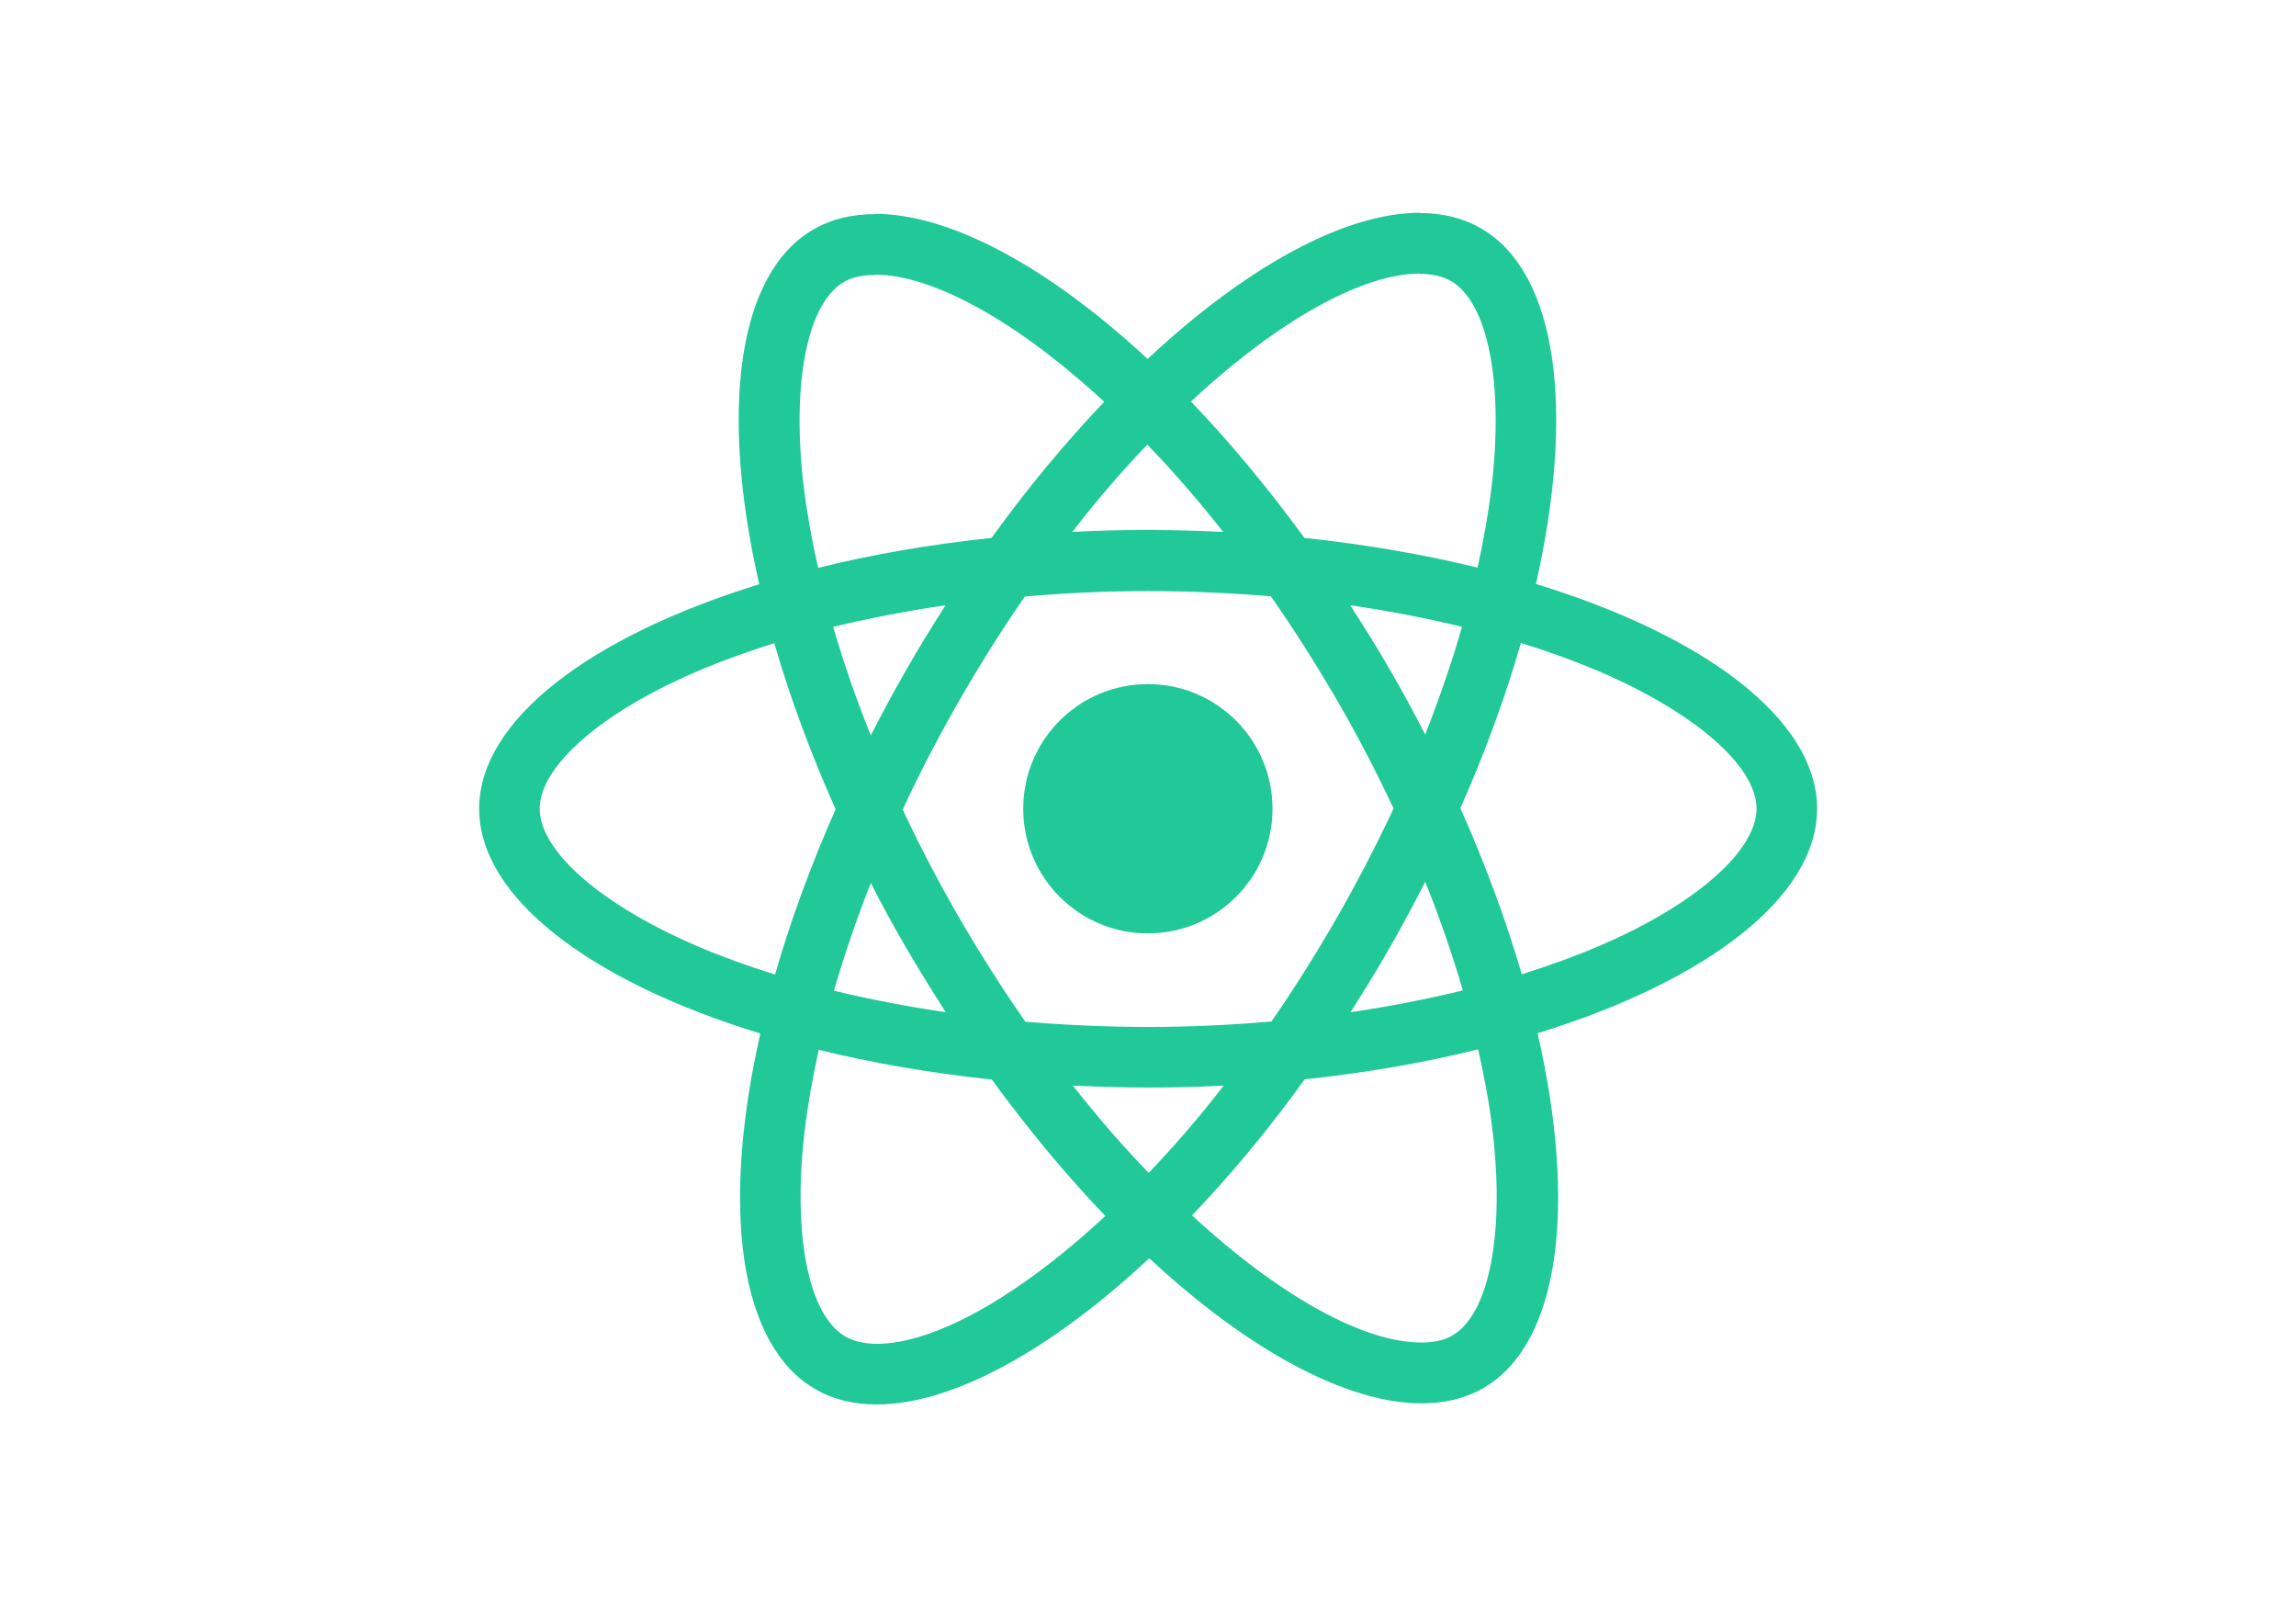
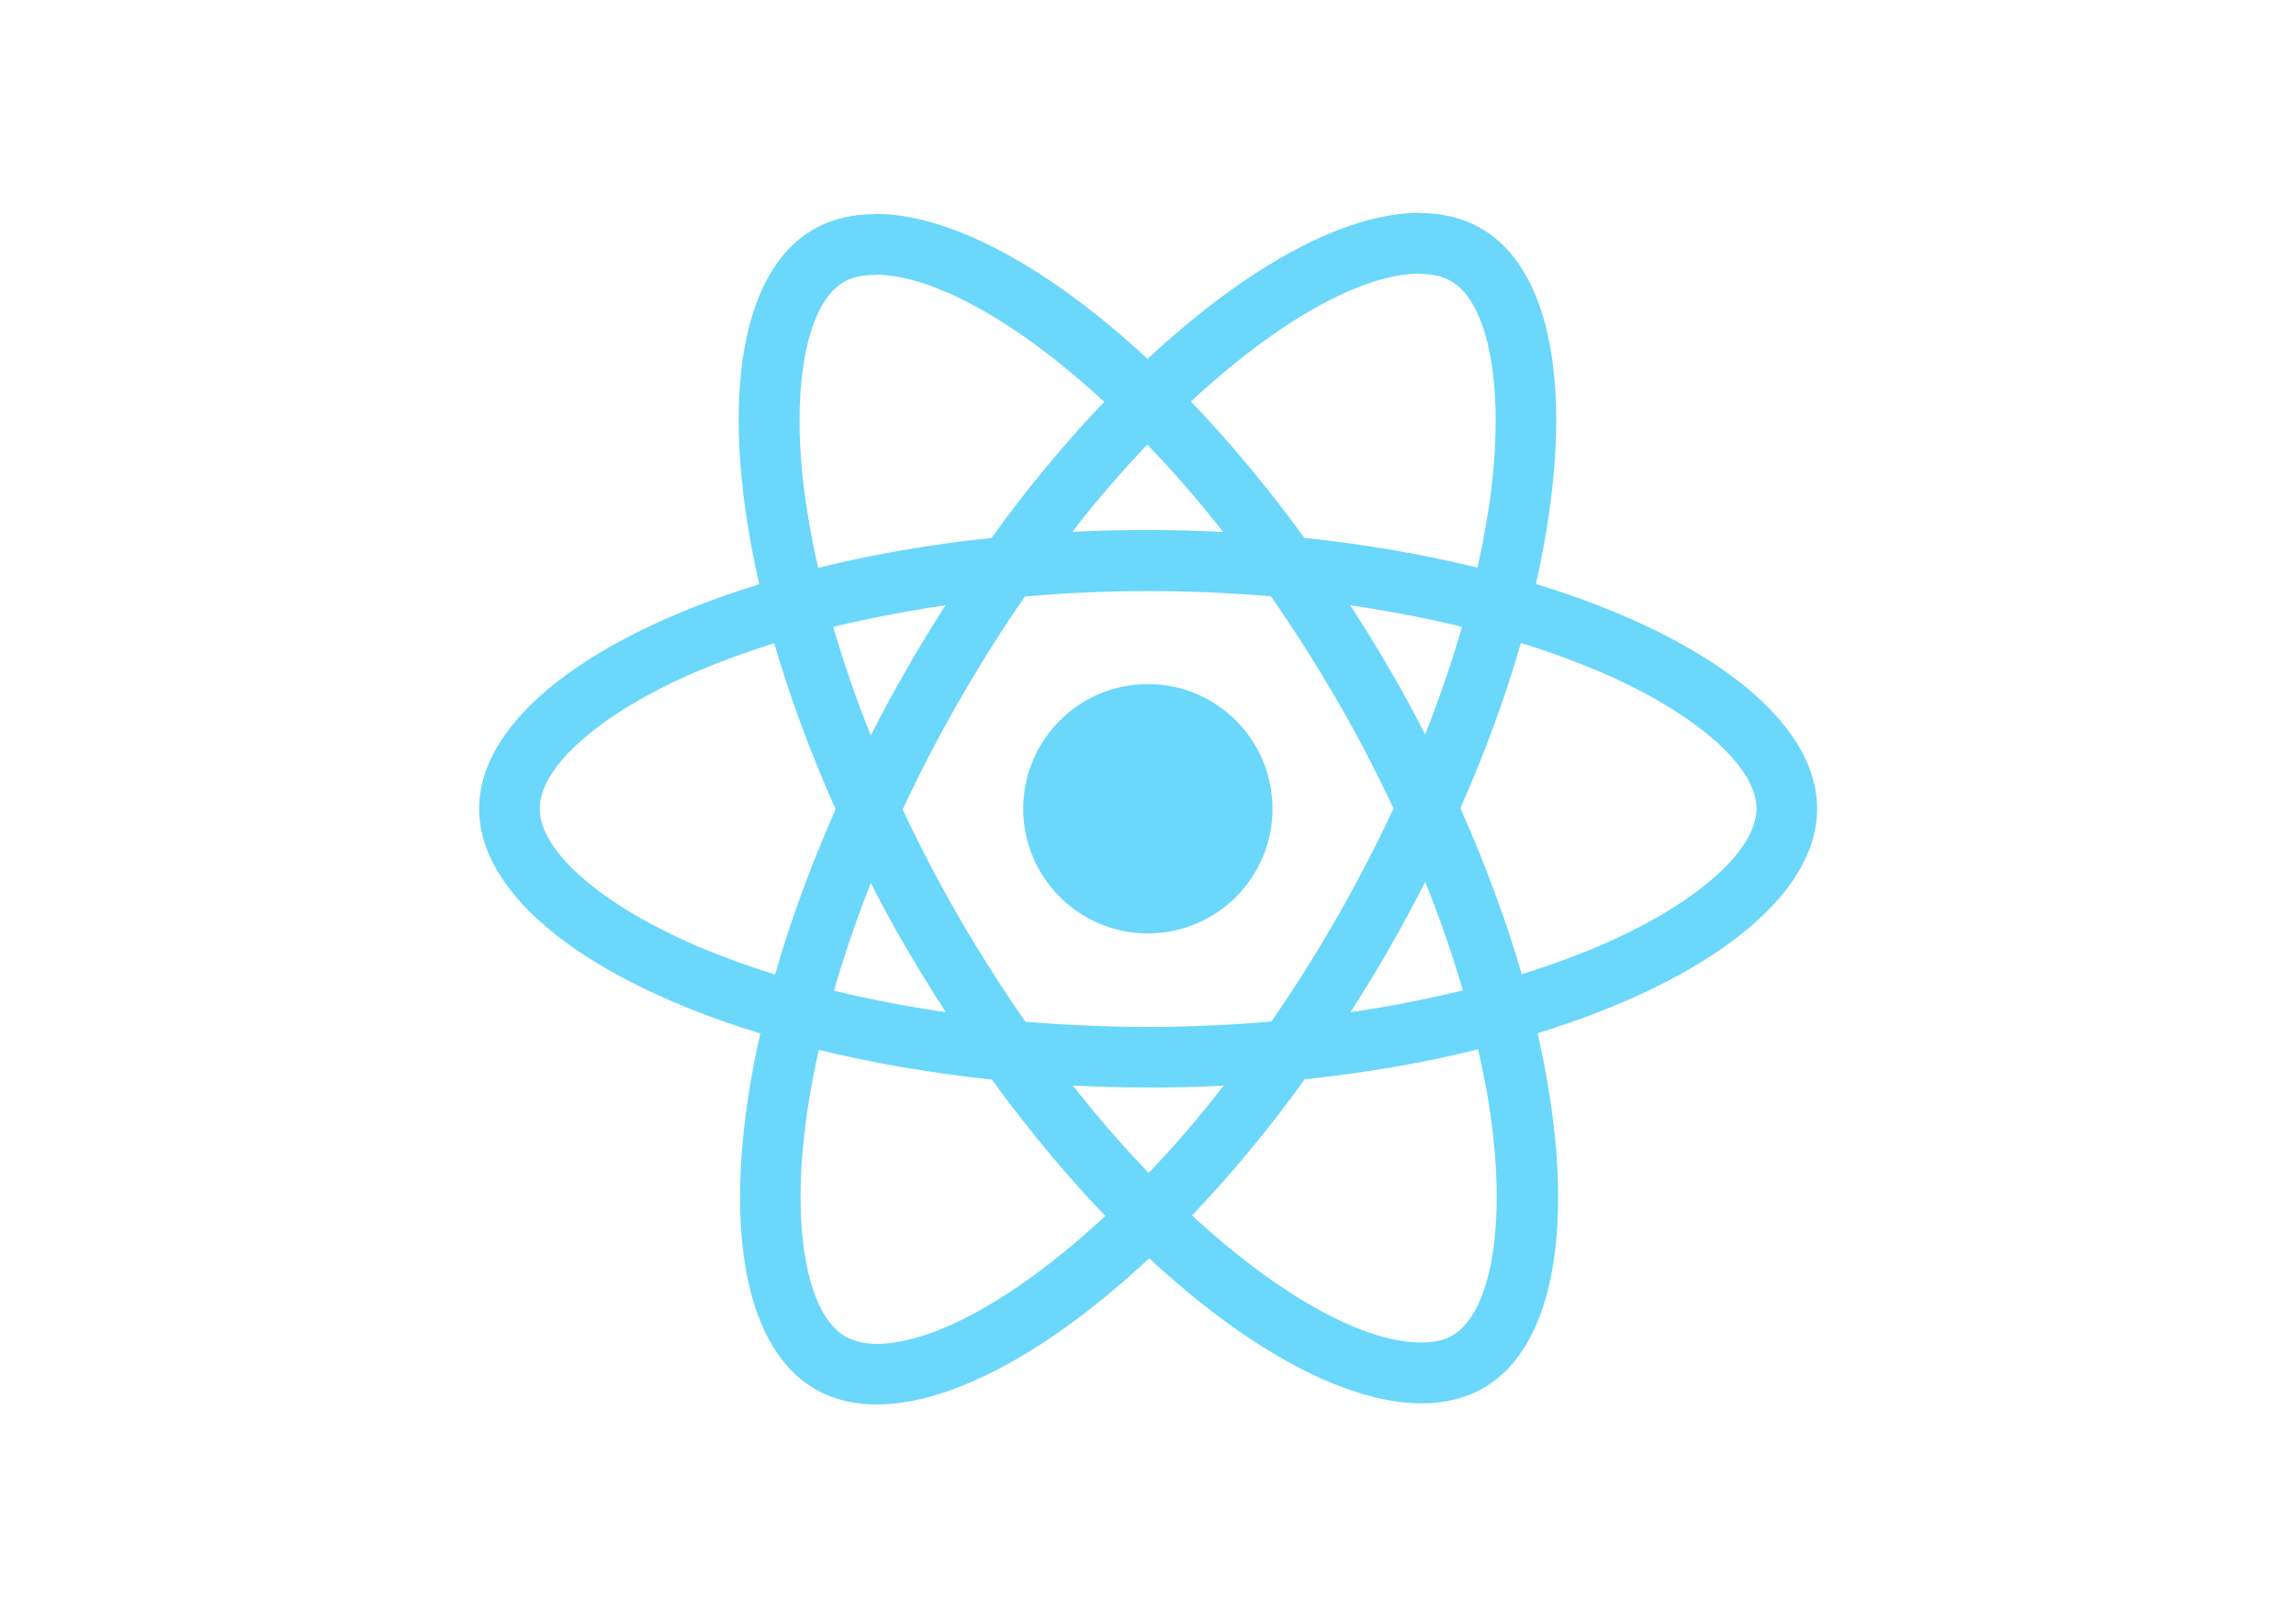
<svg xmlns="http://www.w3.org/2000/svg" viewBox="0 0 841.9 595.3">
-   <g>
-     <path fill="#20c997" d="M666.3 296.5c0-32.5-40.7-63.3-103.1-82.4 14.4-63.6 8-114.2-20.2-130.4-6.5-3.8-14.1-5.6-22.4-5.6v22.3c4.6 0 8.3.9 11.4 2.6 13.6 7.8 19.5 37.5 14.9 75.7-1.1 9.4-2.9 19.3-5.1 29.4-19.6-4.8-41-8.5-63.5-10.9-13.5-18.5-27.5-35.3-41.6-50 32.6-30.3 63.2-46.9 84-46.9V78c-27.5 0-63.5 19.6-99.9 53.6-36.4-33.8-72.4-53.2-99.9-53.2v22.3c20.7 0 51.4 16.5 84 46.6-14 14.7-28 31.4-41.3 49.9-22.6 2.4-44 6.1-63.6 11-2.3-10-4-19.7-5.2-29-4.7-38.2 1.1-67.9 14.6-75.8 3-1.8 6.9-2.6 11.5-2.6V78.5c-8.4 0-16 1.8-22.6 5.6-28.1 16.2-34.4 66.7-19.9 130.1-62.2 19.2-102.7 49.9-102.7 82.3 0 32.5 40.7 63.3 103.1 82.4-14.4 63.6-8 114.2 20.2 130.4 6.5 3.8 14.1 5.6 22.5 5.6 27.5 0 63.5-19.6 99.9-53.6 36.4 33.8 72.4 53.2 99.9 53.2 8.4 0 16-1.8 22.6-5.6 28.1-16.2 34.4-66.7 19.9-130.1 62-19.1 102.5-49.9 102.5-82.3zm-130.2-66.7c-3.7 12.9-8.3 26.2-13.5 39.5-4.1-8-8.4-16-13.1-24-4.6-8-9.5-15.8-14.4-23.4 14.2 2.1 27.9 4.7 41 7.9zm-45.8 106.5c-7.8 13.5-15.8 26.3-24.1 38.2-14.9 1.3-30 2-45.2 2-15.1 0-30.2-.7-45-1.9-8.3-11.9-16.4-24.6-24.2-38-7.6-13.1-14.5-26.4-20.8-39.8 6.2-13.4 13.2-26.8 20.7-39.9 7.8-13.5 15.8-26.3 24.1-38.2 14.9-1.3 30-2 45.2-2 15.1 0 30.2.7 45 1.9 8.3 11.9 16.4 24.6 24.2 38 7.6 13.1 14.5 26.4 20.8 39.8-6.3 13.4-13.2 26.8-20.7 39.9zm32.3-13c5.4 13.4 10 26.8 13.8 39.8-13.1 3.2-26.9 5.9-41.2 8 4.9-7.7 9.8-15.6 14.4-23.7 4.6-8 8.9-16.1 13-24.1zM421.2 430c-9.3-9.6-18.6-20.3-27.8-32 9 .4 18.2.7 27.5.7 9.4 0 18.7-.2 27.8-.7-9 11.7-18.3 22.4-27.5 32zm-74.4-58.9c-14.2-2.1-27.9-4.7-41-7.9 3.7-12.9 8.3-26.2 13.5-39.5 4.1 8 8.4 16 13.1 24 4.7 8 9.5 15.8 14.4 23.4zM420.7 163c9.3 9.6 18.6 20.3 27.8 32-9-.4-18.2-.7-27.5-.7-9.4 0-18.7.2-27.8.7 9-11.7 18.3-22.4 27.5-32zm-74 58.9c-4.9 7.7-9.8 15.6-14.4 23.7-4.6 8-8.9 16-13 24-5.4-13.4-10-26.8-13.8-39.8 13.1-3.1 26.9-5.8 41.2-7.9zm-90.5 125.2c-35.4-15.1-58.3-34.9-58.3-50.6 0-15.7 22.9-35.6 58.3-50.6 8.6-3.7 18-7 27.7-10.1 5.7 19.6 13.2 40 22.5 60.9-9.2 20.8-16.6 41.1-22.2 60.6-9.9-3.1-19.3-6.5-28-10.2zM310 490c-13.6-7.8-19.5-37.5-14.9-75.7 1.1-9.4 2.9-19.3 5.1-29.4 19.6 4.8 41 8.5 63.5 10.9 13.5 18.5 27.5 35.3 41.6 50-32.6 30.3-63.2 46.9-84 46.9-4.5-.1-8.3-1-11.3-2.7zm237.2-76.2c4.7 38.2-1.1 67.9-14.6 75.8-3 1.8-6.9 2.6-11.5 2.6-20.7 0-51.4-16.5-84-46.6 14-14.7 28-31.4 41.3-49.9 22.6-2.4 44-6.1 63.6-11 2.3 10.1 4.1 19.8 5.2 29.1zm38.5-66.7c-8.6 3.7-18 7-27.7 10.1-5.7-19.6-13.2-40-22.5-60.9 9.2-20.8 16.6-41.1 22.2-60.6 9.9 3.1 19.3 6.5 28.1 10.2 35.4 15.1 58.3 34.9 58.3 50.6-.1 15.7-23 35.6-58.4 50.6zM320.8 78.4z" />
-     <circle fill="#20c997" cx="420.9" cy="296.5" r="45.7" />
+   <g fill="hsl(195, 95%, 70%)">
+     <path d="M666.3 296.5c0-32.5-40.7-63.3-103.1-82.4 14.4-63.6 8-114.2-20.2-130.4-6.5-3.8-14.1-5.6-22.4-5.6v22.3c4.6 0 8.3.9 11.4 2.6 13.6 7.8 19.5 37.5 14.9 75.7-1.1 9.4-2.9 19.3-5.1 29.4-19.6-4.8-41-8.5-63.5-10.9-13.5-18.5-27.5-35.3-41.6-50 32.6-30.3 63.2-46.9 84-46.9V78c-27.5 0-63.5 19.6-99.9 53.6-36.4-33.8-72.4-53.2-99.9-53.2v22.3c20.7 0 51.4 16.5 84 46.6-14 14.7-28 31.4-41.3 49.9-22.6 2.4-44 6.1-63.6 11-2.3-10-4-19.7-5.2-29-4.7-38.2 1.1-67.9 14.6-75.8 3-1.8 6.9-2.6 11.5-2.6V78.5c-8.4 0-16 1.8-22.6 5.6-28.1 16.2-34.4 66.7-19.9 130.1-62.2 19.2-102.7 49.9-102.7 82.3 0 32.5 40.7 63.3 103.1 82.4-14.4 63.6-8 114.2 20.2 130.4 6.5 3.8 14.1 5.6 22.5 5.6 27.5 0 63.5-19.6 99.9-53.6 36.4 33.8 72.4 53.2 99.9 53.2 8.4 0 16-1.8 22.6-5.6 28.1-16.2 34.4-66.7 19.9-130.1 62-19.1 102.5-49.9 102.5-82.3zm-130.2-66.7c-3.7 12.9-8.3 26.2-13.5 39.5-4.1-8-8.4-16-13.1-24-4.6-8-9.5-15.8-14.4-23.4 14.2 2.1 27.9 4.7 41 7.9zm-45.8 106.5c-7.8 13.5-15.8 26.3-24.1 38.2-14.9 1.3-30 2-45.2 2-15.1 0-30.2-.7-45-1.9-8.3-11.9-16.4-24.6-24.2-38-7.6-13.1-14.5-26.4-20.8-39.8 6.2-13.4 13.2-26.8 20.7-39.9 7.8-13.5 15.8-26.3 24.1-38.2 14.9-1.3 30-2 45.2-2 15.1 0 30.2.7 45 1.9 8.3 11.9 16.4 24.6 24.2 38 7.6 13.1 14.5 26.4 20.8 39.8-6.3 13.4-13.2 26.8-20.7 39.9zm32.3-13c5.4 13.4 10 26.8 13.8 39.8-13.1 3.2-26.9 5.9-41.2 8 4.9-7.7 9.8-15.6 14.4-23.7 4.6-8 8.9-16.1 13-24.1zM421.2 430c-9.3-9.6-18.6-20.3-27.8-32 9 .4 18.2.7 27.5.7 9.4 0 18.7-.2 27.8-.7-9 11.7-18.3 22.4-27.5 32zm-74.4-58.9c-14.2-2.1-27.9-4.7-41-7.9 3.7-12.9 8.3-26.2 13.5-39.5 4.1 8 8.4 16 13.1 24 4.7 8 9.5 15.8 14.4 23.4zM420.7 163c9.3 9.6 18.6 20.3 27.8 32-9-.4-18.2-.7-27.5-.7-9.4 0-18.7.2-27.8.7 9-11.7 18.3-22.4 27.5-32zm-74 58.9c-4.9 7.7-9.8 15.6-14.4 23.7-4.6 8-8.9 16-13 24-5.4-13.4-10-26.8-13.8-39.8 13.1-3.1 26.9-5.8 41.2-7.9zm-90.5 125.2c-35.4-15.1-58.3-34.9-58.3-50.6 0-15.7 22.9-35.6 58.3-50.6 8.6-3.7 18-7 27.7-10.1 5.7 19.6 13.2 40 22.5 60.9-9.2 20.8-16.6 41.1-22.2 60.6-9.9-3.1-19.3-6.5-28-10.2zM310 490c-13.6-7.8-19.5-37.5-14.9-75.7 1.1-9.4 2.9-19.3 5.1-29.4 19.6 4.8 41 8.5 63.5 10.9 13.5 18.5 27.5 35.3 41.6 50-32.6 30.3-63.2 46.9-84 46.9-4.5-.1-8.3-1-11.3-2.7zm237.2-76.2c4.7 38.2-1.1 67.9-14.6 75.8-3 1.8-6.9 2.6-11.5 2.6-20.7 0-51.4-16.5-84-46.6 14-14.7 28-31.4 41.3-49.9 22.6-2.4 44-6.1 63.6-11 2.3 10.1 4.1 19.8 5.2 29.1zm38.5-66.7c-8.6 3.7-18 7-27.7 10.1-5.7-19.6-13.2-40-22.5-60.9 9.2-20.8 16.6-41.1 22.2-60.6 9.9 3.1 19.3 6.5 28.1 10.2 35.4 15.1 58.3 34.9 58.3 50.6-.1 15.7-23 35.6-58.4 50.6zM320.8 78.4z" />
+     <circle cx="420.9" cy="296.5" r="45.7" />
    <path d="M520.5 78.1z" />
  </g>
</svg>
